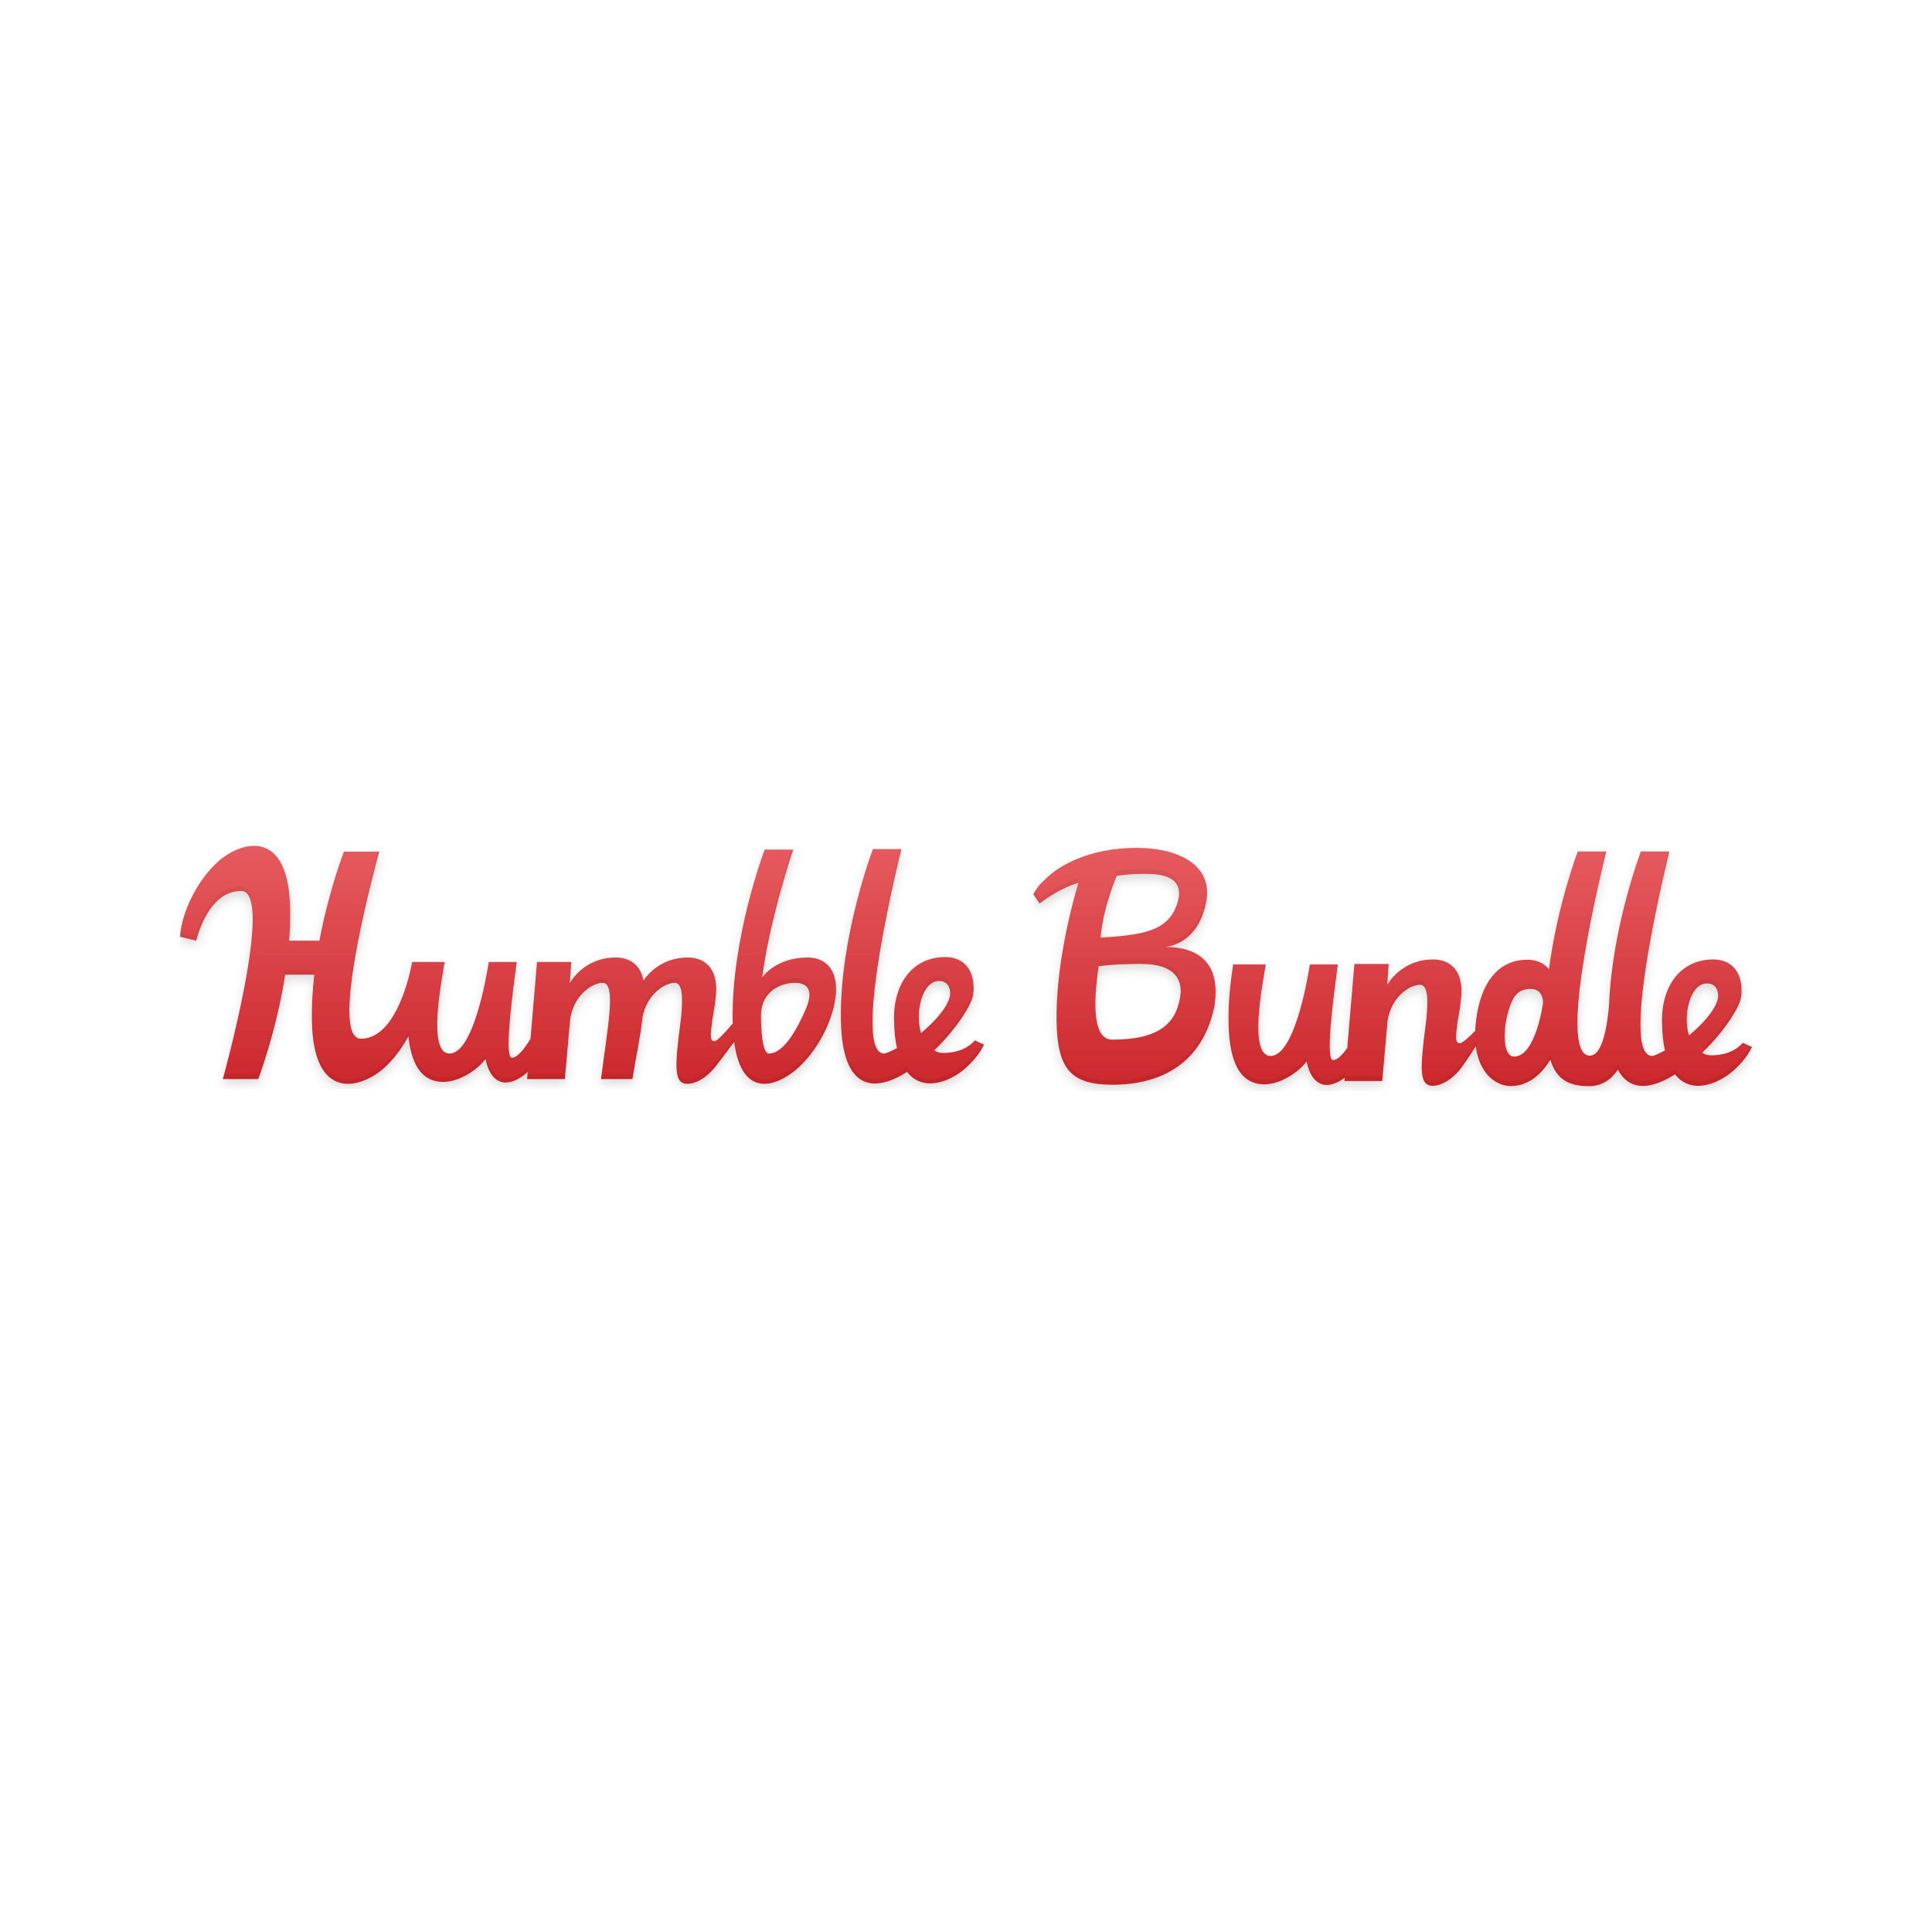
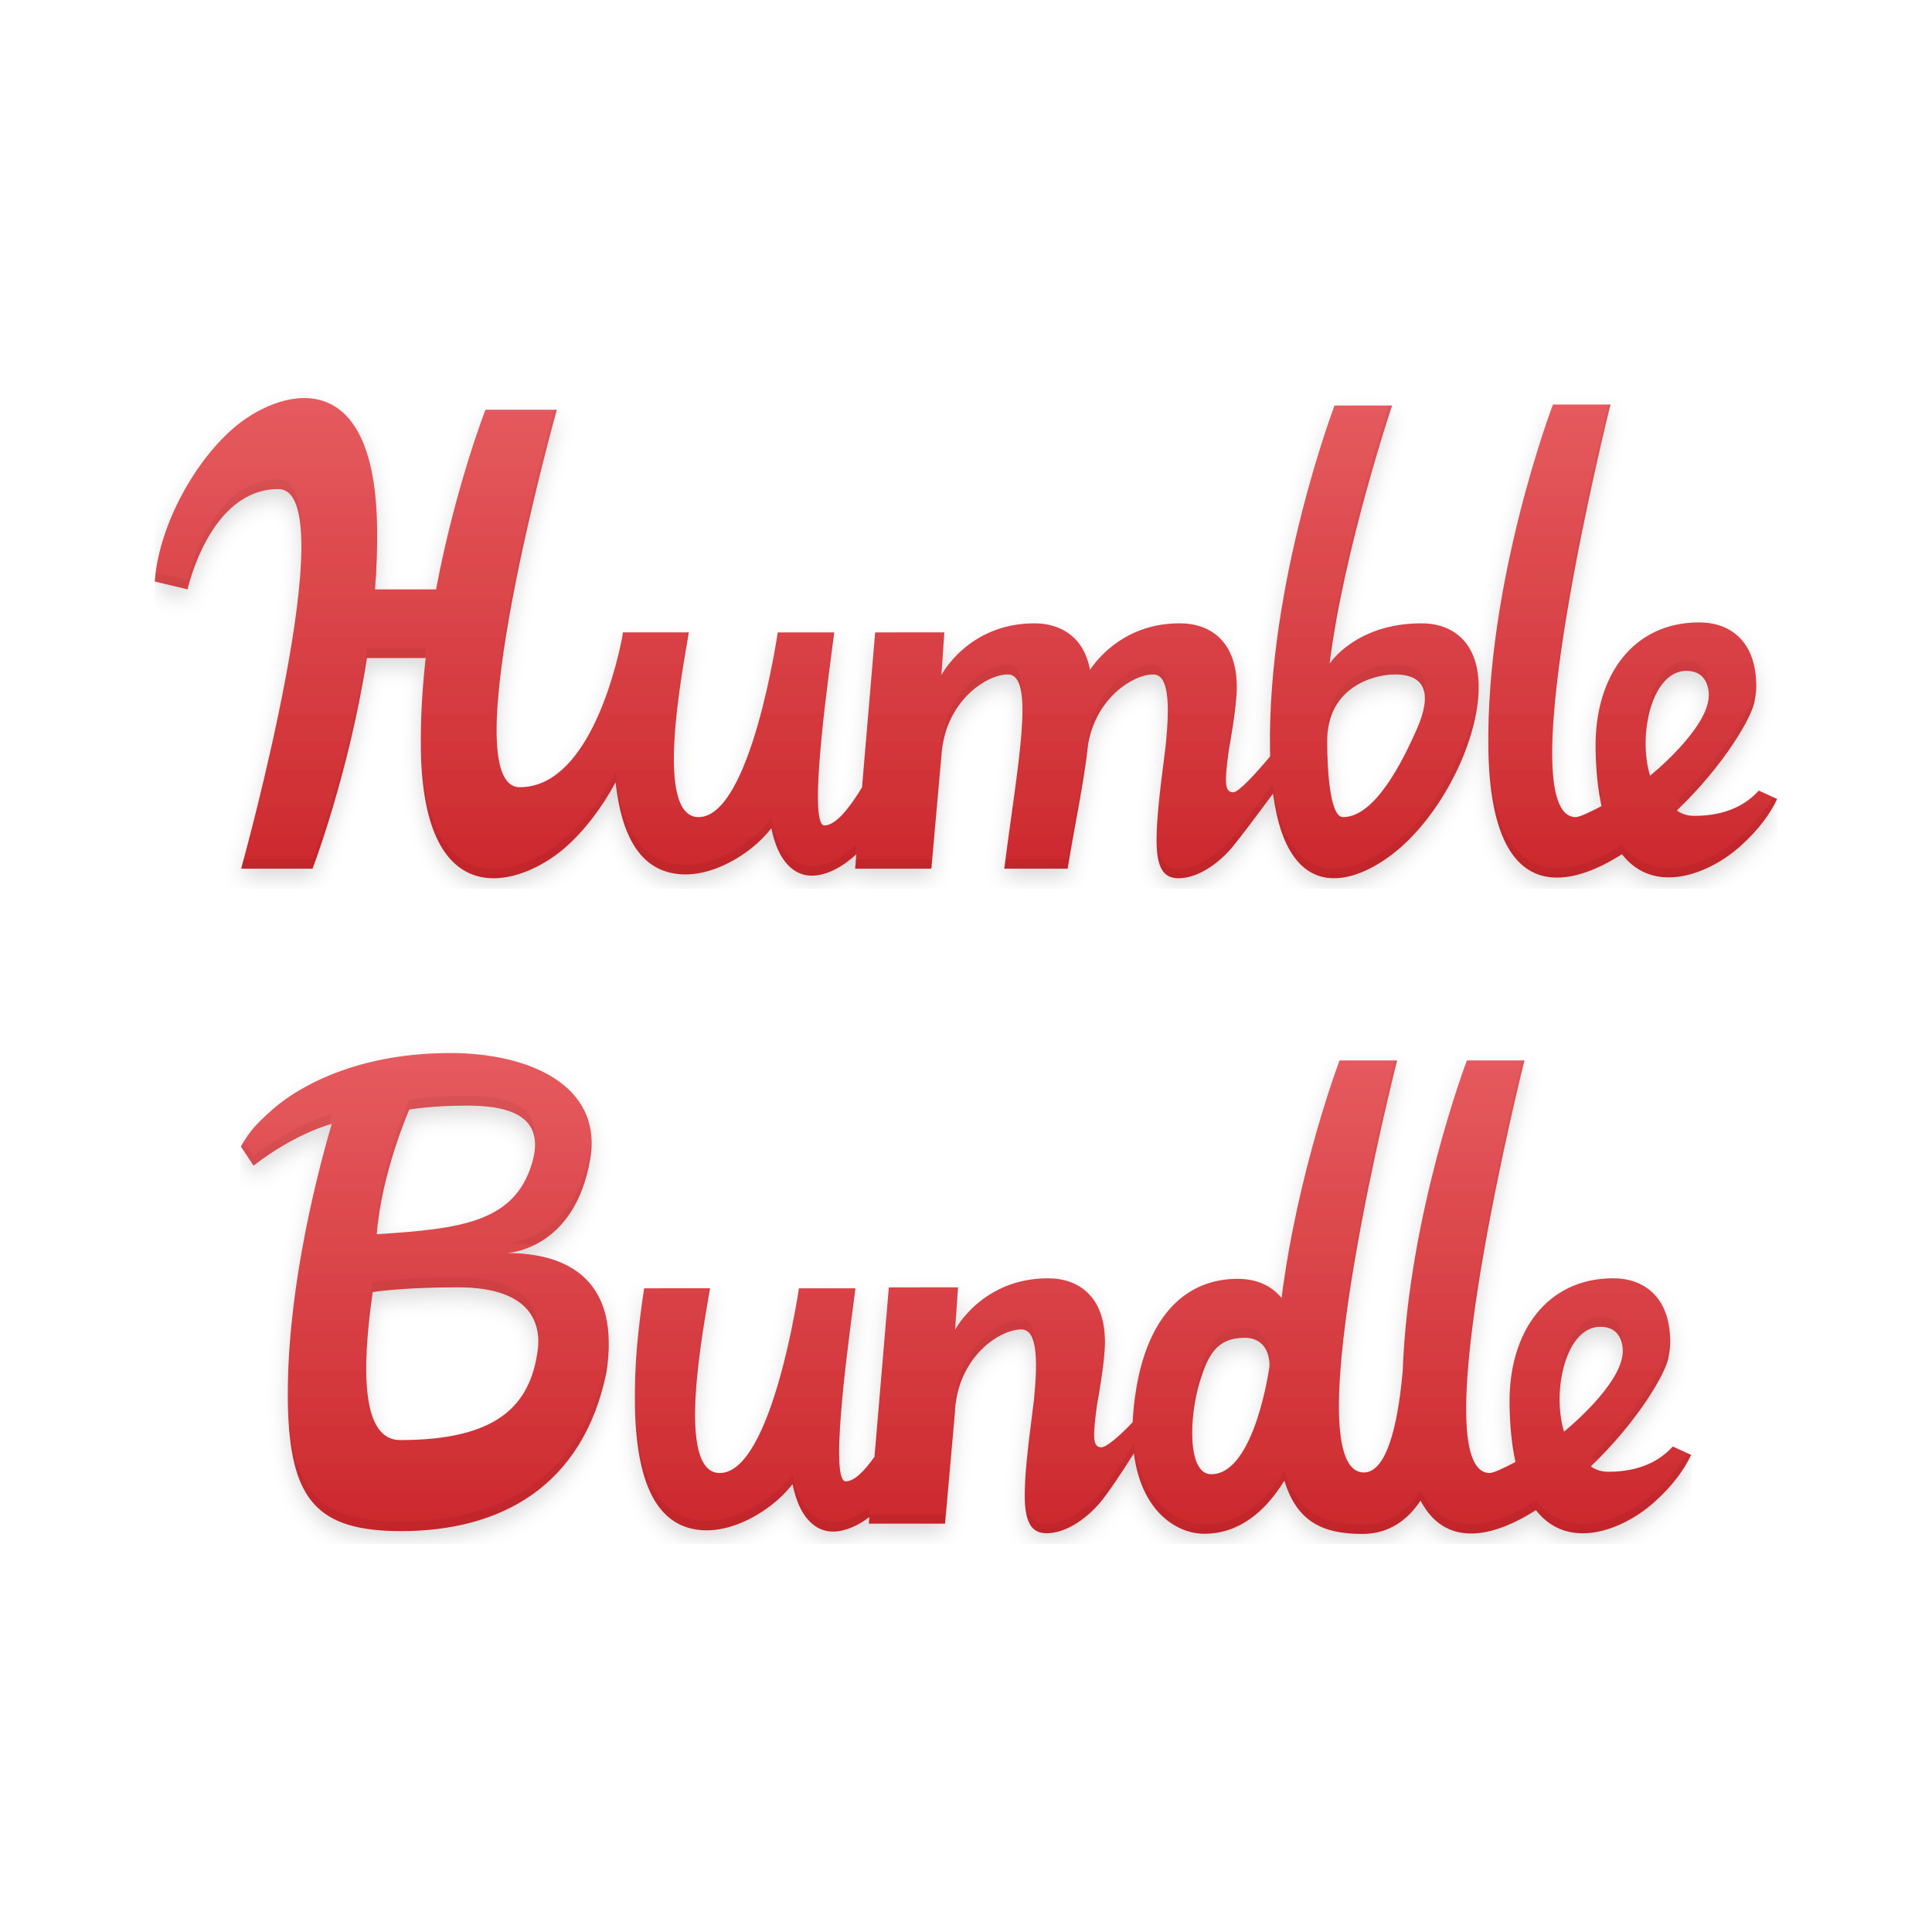
<svg xmlns="http://www.w3.org/2000/svg" xmlns:xlink="http://www.w3.org/1999/xlink" width="400" height="400" viewBox="0 0 400 400" version="1.1" id="svg9">
  <defs id="defs8">
    <linearGradient x1="0.5" y1="0" x2="0.5" y2="1" id="a">
      <stop stop-color="#E65C60" offset="0%" id="stop1" />
      <stop stop-color="#CB272C" offset="100%" id="stop2" />
    </linearGradient>
    <filter x="0" y="-0.02" width="1" height="1.041" filterUnits="objectBoundingBox" id="b">
      <feOffset dy="1" in="SourceAlpha" result="shadowOffsetOuter1" id="feOffset2" />
      <feGaussianBlur stdDeviation="1" in="shadowOffsetOuter1" result="shadowBlurOuter1" id="feGaussianBlur2" />
      <feColorMatrix values="0 0 0 0 0 0 0 0 0 0 0 0 0 0 0 0 0 0 0.14 0" in="shadowBlurOuter1" result="shadowMatrixOuter1" id="feColorMatrix2" />
      <feOffset dy="-1" in="SourceAlpha" result="shadowOffsetInner1" id="feOffset3" />
      <feGaussianBlur in="shadowOffsetInner1" result="shadowBlurInner1" id="feGaussianBlur3" />
      <feComposite in="shadowBlurInner1" in2="SourceAlpha" operator="arithmetic" k2="-1" k3="1" result="shadowInnerInner1" id="feComposite3" k1="0" k4="0" />
      <feColorMatrix values="0 0 0 0 0 0 0 0 0 0 0 0 0 0 0 0 0 0 0.105 0" in="shadowInnerInner1" result="shadowMatrixInner1" id="feColorMatrix3" />
      <feMerge id="feMerge5">
        <feMergeNode in="shadowMatrixOuter1" id="feMergeNode3" />
        <feMergeNode in="SourceGraphic" id="feMergeNode4" />
        <feMergeNode in="shadowMatrixInner1" id="feMergeNode5" />
      </feMerge>
    </filter>
    <filter x="0" y="-0.02" width="1" height="1.041" filterUnits="objectBoundingBox" id="c">
      <feOffset dy="1" in="SourceAlpha" result="shadowOffsetOuter1" id="feOffset5" />
      <feGaussianBlur stdDeviation="1" in="shadowOffsetOuter1" result="shadowBlurOuter1" id="feGaussianBlur5" />
      <feColorMatrix values="0 0 0 0 0 0 0 0 0 0 0 0 0 0 0 0 0 0 0.14 0" in="shadowBlurOuter1" result="shadowMatrixOuter1" id="feColorMatrix5" />
      <feOffset dy="-1" in="SourceAlpha" result="shadowOffsetInner1" id="feOffset6" />
      <feGaussianBlur in="shadowOffsetInner1" result="shadowBlurInner1" id="feGaussianBlur6" />
      <feComposite in="shadowBlurInner1" in2="SourceAlpha" operator="arithmetic" k2="-1" k3="1" result="shadowInnerInner1" id="feComposite6" k1="0" k4="0" />
      <feColorMatrix values="0 0 0 0 0 0 0 0 0 0 0 0 0 0 0 0 0 0 0.105 0" in="shadowInnerInner1" result="shadowMatrixInner1" id="feColorMatrix6" />
      <feMerge id="feMerge8">
        <feMergeNode in="shadowMatrixOuter1" id="feMergeNode6" />
        <feMergeNode in="SourceGraphic" id="feMergeNode7" />
        <feMergeNode in="shadowMatrixInner1" id="feMergeNode8" />
      </feMerge>
    </filter>
-     <linearGradient xlink:href="#a" id="linearGradient9" x1="148.844" y1="1.335" x2="148.844" y2="88.738" gradientTransform="scale(1.702407,0.5874035)" gradientUnits="userSpaceOnUse" />
-     <linearGradient xlink:href="#a" id="linearGradient10" x1="47.49" y1="0.682" x2="47.49" y2="93.06" gradientTransform="scale(1.801806,0.5549987)" gradientUnits="userSpaceOnUse" />
-     <linearGradient xlink:href="#a" id="linearGradient11" x1="65.82" y1="0.949" x2="65.82" y2="130.721" gradientTransform="scale(2.507843,0.398749)" gradientUnits="userSpaceOnUse" />
+     <linearGradient xlink:href="#a" id="linearGradient9" x1="148.844" y1="1.335" x2="148.844" y2="88.738" gradientTransform="matrix(1.702407,0,0,0.5874035,-132.893,236.5805)" gradientUnits="userSpaceOnUse" />
+     <linearGradient xlink:href="#a" id="linearGradient10" x1="47.49" y1="0.682" x2="47.49" y2="93.06" gradientTransform="matrix(1.801806,0,0,0.5549987,34.933,173.7482)" gradientUnits="userSpaceOnUse" />
  </defs>
-   <g fill="url(#a)" id="g9" style="fill:url(#linearGradient11)" transform="translate(34.933,173.7482)">
-     <path fill-rule="evenodd" d="m 244.003,43.203 1.472,-17.377 7.099,-0.002 -0.301,4.377 h -0.016 c 0,0 2.765,-5.305 9.539,-5.305 3.197,0 5.854,1.903 5.854,6.525 0,2.145 -0.821,6.476 -0.821,6.476 -0.41,3.14 -0.489,4.339 0.453,4.339 0.512,0 1.897,-1.173 3.212,-2.584 0.043,-1.085 0.166,-2.26 0.381,-3.528 1.251,-7.378 5.063,-11.174 10.39,-11.174 1.796,0 3.421,0.616 4.501,1.966 1.689,-13.151 5.953,-24.371 5.953,-24.371 h 5.91 c 0,0 -10.587,41.651 -3.567,42.266 2.83,0.248 3.782,-6.455 4.135,-10.369 0.576,-16.086 6.586,-31.897 6.586,-31.897 h 5.91 c 0,0 -10.614,42.304 -3.569,42.329 0.36,10e-4 1.378,-0.466 2.644,-1.131 -0.351,-1.614 -0.566,-3.546 -0.607,-5.84 -0.135,-7.538 3.858,-13.007 10.631,-13.008 3.197,0 5.854,1.952 5.854,6.525 0,0.462 -0.051,0.931 -0.15,1.402 -0.121,1.57 -3.1,6.686 -7.994,11.373 0.459,0.333 1.049,0.55 1.806,0.55 3.318,0 5.353,-1.208 6.597,-2.594 l 1.886,0.866 c -0.701,1.497 -1.877,3.153 -3.833,4.895 -3.068,2.728 -8.732,5.081 -12.094,0.771 -3.35,2.155 -8.94,4.503 -11.838,-0.972 -1.295,1.958 -3.211,3.414 -5.963,3.414 -4.112,0 -6.718,-1.278 -8.006,-5.462 -1.971,3.175 -4.626,5.444 -8.229,5.444 -2.799,0 -6.457,-2.275 -7.211,-8.25 -1.297,2.067 -2.718,4.172 -3.46,5.048 -1.387,1.639 -3.482,3.143 -5.481,3.147 -2.859,0.006 -2.618,-3.638 -1.377,-13.155 l 0.074,-0.631 c 0.416,-4.288 0.278,-7.123 -1.309,-7.123 -2.208,0 -6.44,2.787 -6.805,8.301 h 0.015 l -1.032,11.626 h -7.82 l 0.057,-0.678 c -1.147,0.872 -2.464,1.488 -3.742,1.49 -1.797,0.004 -3.461,-1.435 -4.14,-4.869 -0.422,0.548 -0.913,1.072 -1.495,1.589 -1.915,1.704 -4.849,3.266 -7.601,3.148 -3.679,-0.158 -6.914,-2.912 -7.075,-12.751 -0.072,-4.354 0.318,-7.828 0.939,-12.078 l 6.764,-0.003 c -0.619,3.818 -3.628,18.957 0.997,18.957 5.38,0 8.125,-18.952 8.125,-18.952 h 5.798 c -0.316,2.636 -2.855,19.807 -1.002,19.807 0.865,0 1.897,-1.014 2.957,-2.527 z m 76.776,-10.852 c 0,3.438 -6.029,8.274 -6.029,8.274 -1.281,-4.281 0.219,-10.755 3.73,-10.755 2.06,0 2.299,1.785 2.299,2.481 z M 278.548,45 c -2.442,0 -2.289,-5.865 -1.166,-9.493 0.833,-2.688 1.709,-4.507 4.629,-4.507 1.378,0 2.523,0.866 2.523,2.898 0,-0.001 -1.49,11.102 -5.986,11.102 z M 206.281,22.301 c 0,0 6.982,-0.236 8.565,-9.675 1.268,-7.561 -6.332,-10.842 -14.348,-10.842 -10.572,0 -16.416,4.154 -18.259,5.794 -1.956,1.741 -2.381,2.338 -3.244,3.794 l 1.298,1.967 c 4.373,-3.383 8.021,-4.282 8.021,-4.282 -1.971,6.747 -4.669,18.214 -4.497,28.63 0.164,10.03 3.061,13.147 11.625,13.147 10.151,0 18.611,-4.529 21.045,-16.209 1.498,-9.416 -3.773,-12.324 -10.206,-12.324 z M 196.278,7.583 c 0,0 2.336,-0.403 5.879,-0.403 3.543,0 8.26,0.624 6.719,5.87 -1.802,6.132 -7.371,6.766 -15.935,7.323 0.458,-6.231 3.337,-12.79 3.337,-12.79 z m 13.164,24.752 c -0.782,5.639 -4.166,9.159 -14.105,9.159 -3.873,0 -4.014,-6.878 -2.819,-15.185 0,0 2.995,-0.487 8.741,-0.487 7.718,0 8.542,3.923 8.183,6.513 z" filter="url(#b)" id="path8" style="fill:url(#linearGradient9)" />
-     <path fill-rule="evenodd" d="m 49.618,40.807 c 0.768,7.167 3.654,9.304 6.882,9.443 2.752,0.118 5.686,-1.444 7.601,-3.148 0.582,-0.518 1.073,-1.042 1.495,-1.589 0.679,3.434 2.343,4.873 4.14,4.869 1.604,-0.003 3.268,-0.971 4.581,-2.2 l -0.126,1.484 h 7.821 L 83.045,38.04 c 0.365,-5.514 4.597,-8.301 6.805,-8.301 2.895,0 0.966,9.442 -0.356,19.927 h 6.503 c 0.741,-4.626 1.635,-8.567 2.108,-12.831 0.847,-4.715 4.617,-7.097 6.658,-7.097 1.587,0 1.725,2.835 1.308,7.123 l -0.073,0.631 c -1.242,9.517 -1.482,13.161 1.376,13.155 1.999,-0.003 4.093,-1.507 5.482,-3.147 0.595,-0.703 2.324,-2.975 4.209,-5.534 1.611,12.091 9.001,9.103 13.07,5.541 4.51,-3.947 8.032,-11.135 8.032,-16.492 0,-4.571 -2.658,-6.523 -5.855,-6.523 -6.774,0 -9.437,4.133 -9.437,4.133 1.455,-11.731 6.414,-26.483 6.414,-26.483 h -5.909 c 0,0 -6.904,18.161 -6.623,35.357 l 0.015,0.647 c -1.736,2.061 -3.274,3.683 -3.79,3.683 -0.943,0 -0.864,-1.199 -0.454,-4.338 0,0 0.822,-4.331 0.822,-6.476 0,-4.621 -2.658,-6.524 -5.855,-6.524 -5.441,0 -8.295,3.422 -9.207,4.769 -0.601,-3.321 -2.954,-4.768 -5.707,-4.768 -6.774,0 -9.539,5.304 -9.539,5.304 l 0.301,-4.377 -7.098,0.003 -1.347,15.901 c -1.362,2.244 -2.745,3.907 -3.852,3.907 -1.853,0 0.686,-17.171 1.002,-19.807 H 66.25 c 0,0 -2.745,18.952 -8.125,18.952 -4.625,0 -1.616,-15.139 -0.997,-18.957 l -6.764,0.003 -0.078,0.539 c -0.807,4.104 -3.778,15.346 -10.501,15.346 -7.045,0 3.804,-38.729 3.804,-38.729 h -7.327 c 0,0 -3.106,7.985 -5.067,18.431 H 24.937 C 25.101,18.86 25.179,16.686 25.144,14.525 24.862,-2.671 14.857,0.571 10.349,4.518 6.062,8.27 2.667,14.953 2.343,20.205 c 0.372,0.092 3.356,0.804 3.356,0.804 0,0 2.254,-10.289 9.3,-10.289 7.045,0 -3.805,38.947 -3.805,38.947 h 7.327 c 0,0 3.716,-9.669 5.584,-21.61 h 6.023 c -0.348,3.09 -0.541,6.276 -0.49,9.444 0.282,17.197 10.286,13.955 14.795,10.008 1.995,-1.746 3.796,-4.126 5.185,-6.702 z m 108.884,2.888 c 0.459,0.333 1.049,0.55 1.806,0.55 3.318,0 5.353,-1.208 6.597,-2.594 l 1.886,0.866 c -0.701,1.497 -1.877,3.153 -3.833,4.895 -3.068,2.728 -8.732,5.081 -12.094,0.771 -4.6,2.959 -13.422,6.282 -13.702,-10.779 -0.282,-17.196 6.622,-35.358 6.622,-35.358 h 5.91 c 0,0 -10.614,42.304 -3.569,42.329 0.36,10e-4 1.378,-0.466 2.644,-1.131 -0.351,-1.614 -0.566,-3.546 -0.607,-5.84 -0.135,-7.538 3.858,-13.007 10.631,-13.008 3.197,0 5.854,1.952 5.854,6.525 0,0.462 -0.051,0.931 -0.15,1.402 -0.121,1.57 -3.1,6.686 -7.994,11.373 z m 3.277,-11.844 c 0,3.438 -6.029,8.274 -6.029,8.274 -1.281,-4.281 0.219,-10.755 3.73,-10.755 2.06,0 2.299,1.785 2.299,2.481 z M 124.25,44.375 c -1.368,0 -1.625,-5.021 -1.625,-7.813 0,-5.506 4.746,-6.823 6.954,-6.823 3.156,0 3.85,1.991 2.206,5.691 -1.361,3.062 -4.207,8.945 -7.535,8.945 z" filter="url(#c)" id="path9" style="fill:url(#linearGradient10)" />
-   </g>
+   <path fill-rule="evenodd" d="m 111.11,279.783 1.472,-17.377 7.099,-0.002 -0.301,4.377 h -0.016 c 0,0 2.765,-5.305 9.539,-5.305 3.197,0 5.854,1.903 5.854,6.525 0,2.145 -0.821,6.476 -0.821,6.476 -0.41,3.14 -0.489,4.339 0.453,4.339 0.512,0 1.897,-1.173 3.212,-2.584 0.043,-1.085 0.166,-2.26 0.381,-3.528 1.251,-7.378 5.063,-11.174 10.39,-11.174 1.796,0 3.421,0.616 4.501,1.966 1.689,-13.151 5.953,-24.371 5.953,-24.371 h 5.91 c 0,0 -10.587,41.651 -3.567,42.266 2.83,0.248 3.782,-6.455 4.135,-10.369 0.576,-16.086 6.586,-31.897 6.586,-31.897 h 5.91 c 0,0 -10.614,42.304 -3.569,42.329 0.36,10e-4 1.378,-0.466 2.644,-1.131 -0.351,-1.614 -0.566,-3.546 -0.607,-5.84 -0.135,-7.538 3.858,-13.007 10.631,-13.008 3.197,0 5.854,1.952 5.854,6.525 0,0.462 -0.051,0.931 -0.15,1.402 -0.121,1.57 -3.1,6.686 -7.994,11.373 0.459,0.333 1.049,0.55 1.806,0.55 3.318,0 5.353,-1.208 6.597,-2.594 l 1.886,0.866 c -0.701,1.497 -1.877,3.153 -3.833,4.895 -3.068,2.728 -8.732,5.081 -12.094,0.771 -3.35,2.155 -8.94,4.503 -11.838,-0.972 -1.295,1.958 -3.211,3.414 -5.963,3.414 -4.112,0 -6.718,-1.278 -8.006,-5.462 -1.971,3.175 -4.626,5.444 -8.229,5.444 -2.799,0 -6.457,-2.275 -7.211,-8.25 -1.297,2.067 -2.718,4.172 -3.46,5.048 -1.387,1.639 -3.482,3.143 -5.481,3.147 -2.859,0.006 -2.618,-3.638 -1.377,-13.155 l 0.074,-0.631 c 0.416,-4.288 0.278,-7.123 -1.309,-7.123 -2.208,0 -6.44,2.787 -6.805,8.301 h 0.015 l -1.032,11.626 h -7.82 l 0.057,-0.678 c -1.147,0.872 -2.464,1.488 -3.742,1.49 -1.797,0.004 -3.461,-1.435 -4.14,-4.869 -0.422,0.548 -0.913,1.072 -1.495,1.589 -1.915,1.704 -4.849,3.266 -7.601,3.148 -3.679,-0.158 -6.914,-2.912 -7.075,-12.751 -0.072,-4.354 0.318,-7.828 0.939,-12.078 l 6.764,-0.003 c -0.619,3.818 -3.628,18.957 0.997,18.957 5.38,0 8.125,-18.952 8.125,-18.952 h 5.798 c -0.316,2.636 -2.855,19.807 -1.002,19.807 0.865,0 1.897,-1.014 2.957,-2.527 z m 76.776,-10.852 c 0,3.438 -6.029,8.274 -6.029,8.274 -1.281,-4.281 0.219,-10.755 3.73,-10.755 2.06,0 2.299,1.785 2.299,2.481 z m -42.231,12.649 c -2.442,0 -2.289,-5.865 -1.166,-9.493 0.833,-2.688 1.709,-4.507 4.629,-4.507 1.378,0 2.523,0.866 2.523,2.898 0,-0.001 -1.49,11.102 -5.986,11.102 z m -72.267,-22.699 c 0,0 6.982,-0.236 8.565,-9.675 1.268,-7.561 -6.332,-10.842 -14.348,-10.842 -10.572,0 -16.416,4.154 -18.259,5.794 -1.956,1.741 -2.381,2.338 -3.244,3.794 l 1.298,1.967 c 4.373,-3.383 8.021,-4.282 8.021,-4.282 -1.971,6.747 -4.669,18.214 -4.497,28.63 0.164,10.03 3.061,13.147 11.625,13.147 10.151,0 18.611,-4.529 21.045,-16.209 1.498,-9.416 -3.773,-12.324 -10.206,-12.324 z m -10.003,-14.718 c 0,0 2.336,-0.403 5.879,-0.403 3.543,0 8.26,0.624 6.719,5.87 -1.802,6.132 -7.371,6.766 -15.935,7.323 0.458,-6.231 3.337,-12.79 3.337,-12.79 z m 13.164,24.752 c -0.782,5.639 -4.166,9.159 -14.105,9.159 -3.873,0 -4.014,-6.878 -2.819,-15.185 0,0 2.995,-0.487 8.741,-0.487 7.718,0 8.542,3.923 8.183,6.513 z" filter="url(#b)" id="path8" style="fill:url(#linearGradient9)" transform="matrix(2.017924,0,0,2.017924,-43.15989,-262.9802)" />
+   <path fill-rule="evenodd" d="m 84.551,214.555 c 0.768,7.167 3.654,9.304 6.882,9.443 2.752,0.118 5.686,-1.444 7.601,-3.148 0.582,-0.518 1.073,-1.042 1.495,-1.589 0.679,3.434 2.343,4.873 4.14,4.869 1.604,-0.003 3.268,-0.971 4.581,-2.2 l -0.126,1.484 h 7.821 l 1.033,-11.626 c 0.365,-5.514 4.597,-8.301 6.805,-8.301 2.895,0 0.966,9.442 -0.356,19.927 h 6.503 c 0.741,-4.626 1.635,-8.567 2.108,-12.831 0.847,-4.715 4.617,-7.097 6.658,-7.097 1.587,0 1.725,2.835 1.308,7.123 l -0.073,0.631 c -1.242,9.517 -1.482,13.161 1.376,13.155 1.999,-0.003 4.093,-1.507 5.482,-3.147 0.595,-0.703 2.324,-2.975 4.209,-5.534 1.611,12.091 9.001,9.103 13.07,5.541 4.51,-3.947 8.032,-11.135 8.032,-16.492 0,-4.571 -2.658,-6.523 -5.855,-6.523 -6.774,0 -9.437,4.133 -9.437,4.133 1.455,-11.731 6.414,-26.483 6.414,-26.483 h -5.909 c 0,0 -6.904,18.161 -6.623,35.357 l 0.015,0.647 c -1.736,2.061 -3.274,3.683 -3.79,3.683 -0.943,0 -0.864,-1.199 -0.454,-4.338 0,0 0.822,-4.331 0.822,-6.476 0,-4.621 -2.658,-6.524 -5.855,-6.524 -5.441,0 -8.295,3.422 -9.207,4.769 -0.601,-3.321 -2.954,-4.768 -5.707,-4.768 -6.774,0 -9.539,5.304 -9.539,5.304 l 0.301,-4.377 -7.098,0.003 -1.347,15.901 c -1.362,2.244 -2.745,3.907 -3.852,3.907 -1.853,0 0.686,-17.171 1.002,-19.807 h -5.798 c 0,0 -2.745,18.952 -8.125,18.952 -4.625,0 -1.616,-15.139 -0.997,-18.957 l -6.764,0.003 -0.078,0.539 c -0.807,4.104 -3.778,15.346 -10.501,15.346 -7.045,0 3.804,-38.729 3.804,-38.729 h -7.327 c 0,0 -3.106,7.985 -5.067,18.431 H 59.87 c 0.164,-2.148 0.242,-4.322 0.207,-6.483 -0.282,-17.196 -10.287,-13.954 -14.795,-10.007 -4.287,3.752 -7.682,10.435 -8.006,15.687 0.372,0.092 3.356,0.804 3.356,0.804 0,0 2.254,-10.289 9.3,-10.289 7.045,0 -3.805,38.947 -3.805,38.947 h 7.327 c 0,0 3.716,-9.669 5.584,-21.61 h 6.023 c -0.348,3.09 -0.541,6.276 -0.49,9.444 0.282,17.197 10.286,13.955 14.795,10.008 1.995,-1.746 3.796,-4.126 5.185,-6.702 z m 108.884,2.888 c 0.459,0.333 1.049,0.55 1.806,0.55 3.318,0 5.353,-1.208 6.597,-2.594 l 1.886,0.866 c -0.701,1.497 -1.877,3.153 -3.833,4.895 -3.068,2.728 -8.732,5.081 -12.094,0.771 -4.6,2.959 -13.422,6.282 -13.702,-10.779 -0.282,-17.196 6.622,-35.358 6.622,-35.358 h 5.91 c 0,0 -10.614,42.304 -3.569,42.329 0.36,10e-4 1.378,-0.466 2.644,-1.131 -0.351,-1.614 -0.566,-3.546 -0.607,-5.84 -0.135,-7.538 3.858,-13.007 10.631,-13.008 3.197,0 5.854,1.952 5.854,6.525 0,0.462 -0.051,0.931 -0.15,1.402 -0.121,1.57 -3.1,6.686 -7.994,11.373 z m 3.277,-11.844 c 0,3.438 -6.029,8.274 -6.029,8.274 -1.281,-4.281 0.219,-10.755 3.73,-10.755 2.06,0 2.299,1.785 2.299,2.481 z m -37.529,12.524 c -1.368,0 -1.625,-5.021 -1.625,-7.813 0,-5.506 4.746,-6.823 6.954,-6.823 3.156,0 3.85,1.991 2.206,5.691 -1.361,3.062 -4.207,8.945 -7.535,8.945 z" filter="url(#c)" id="path9" style="fill:url(#linearGradient10)" transform="matrix(2.017924,0,0,2.017924,-43.15989,-270.9802)" />
</svg>
